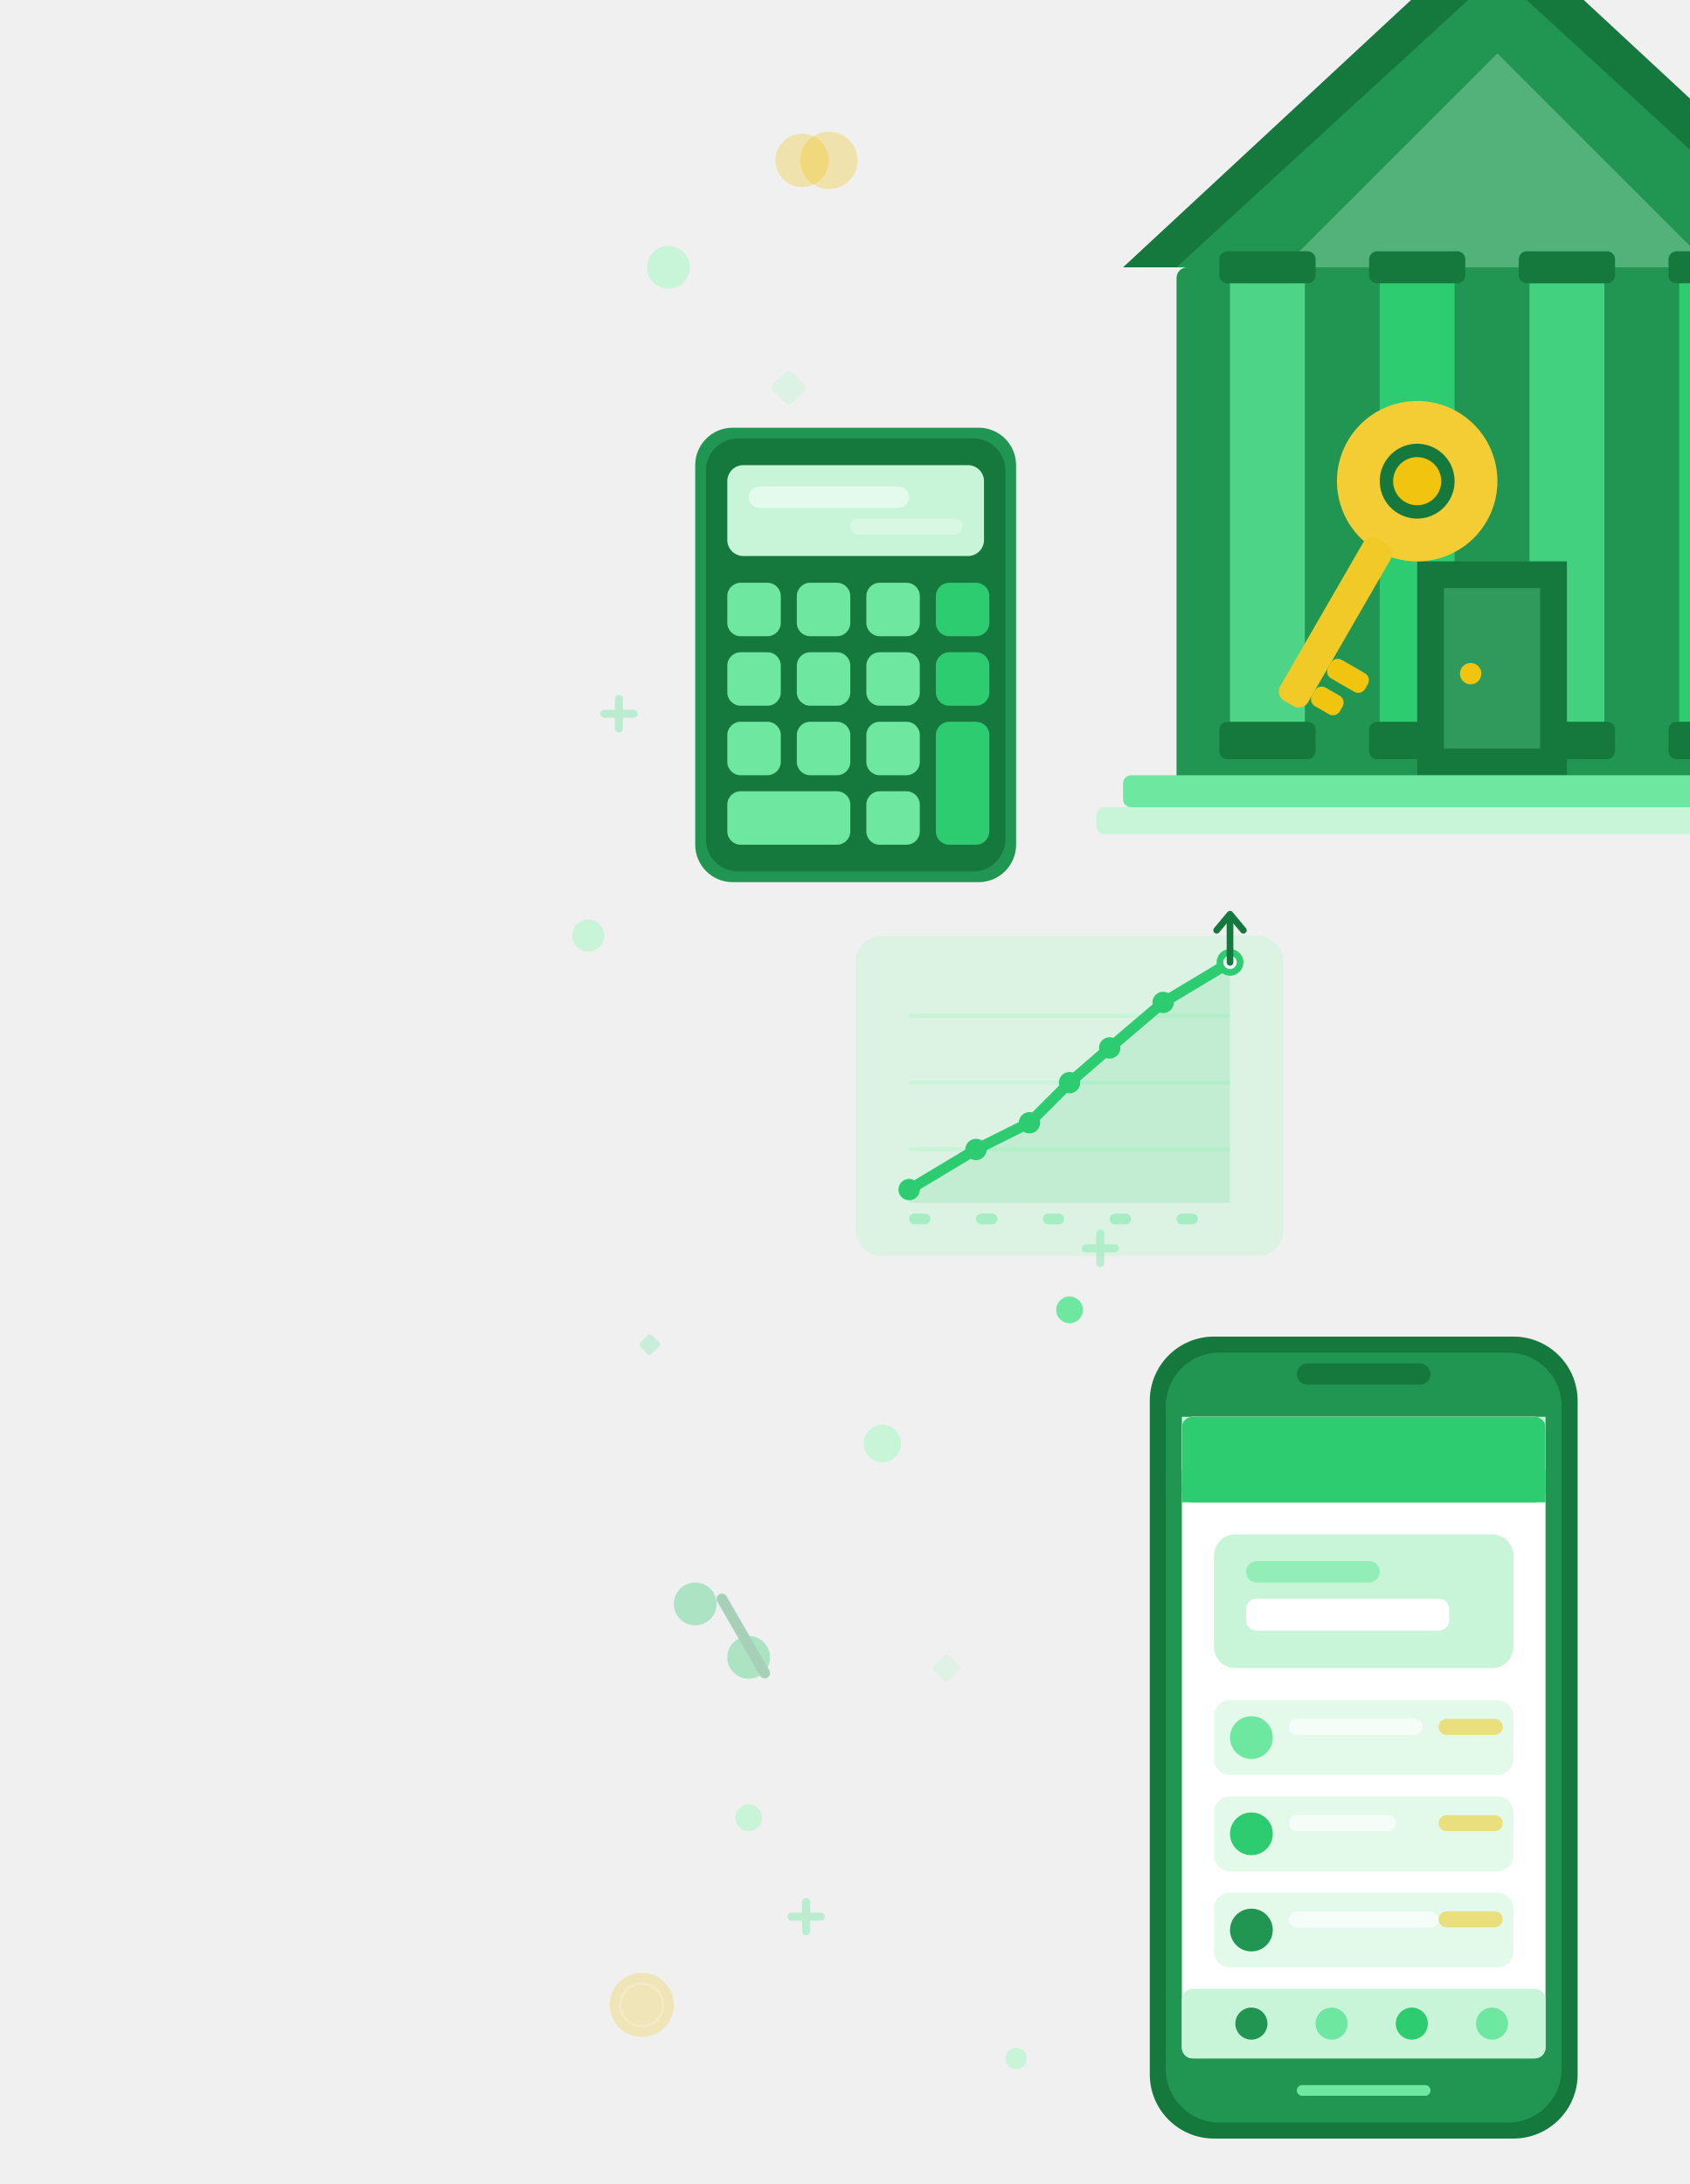
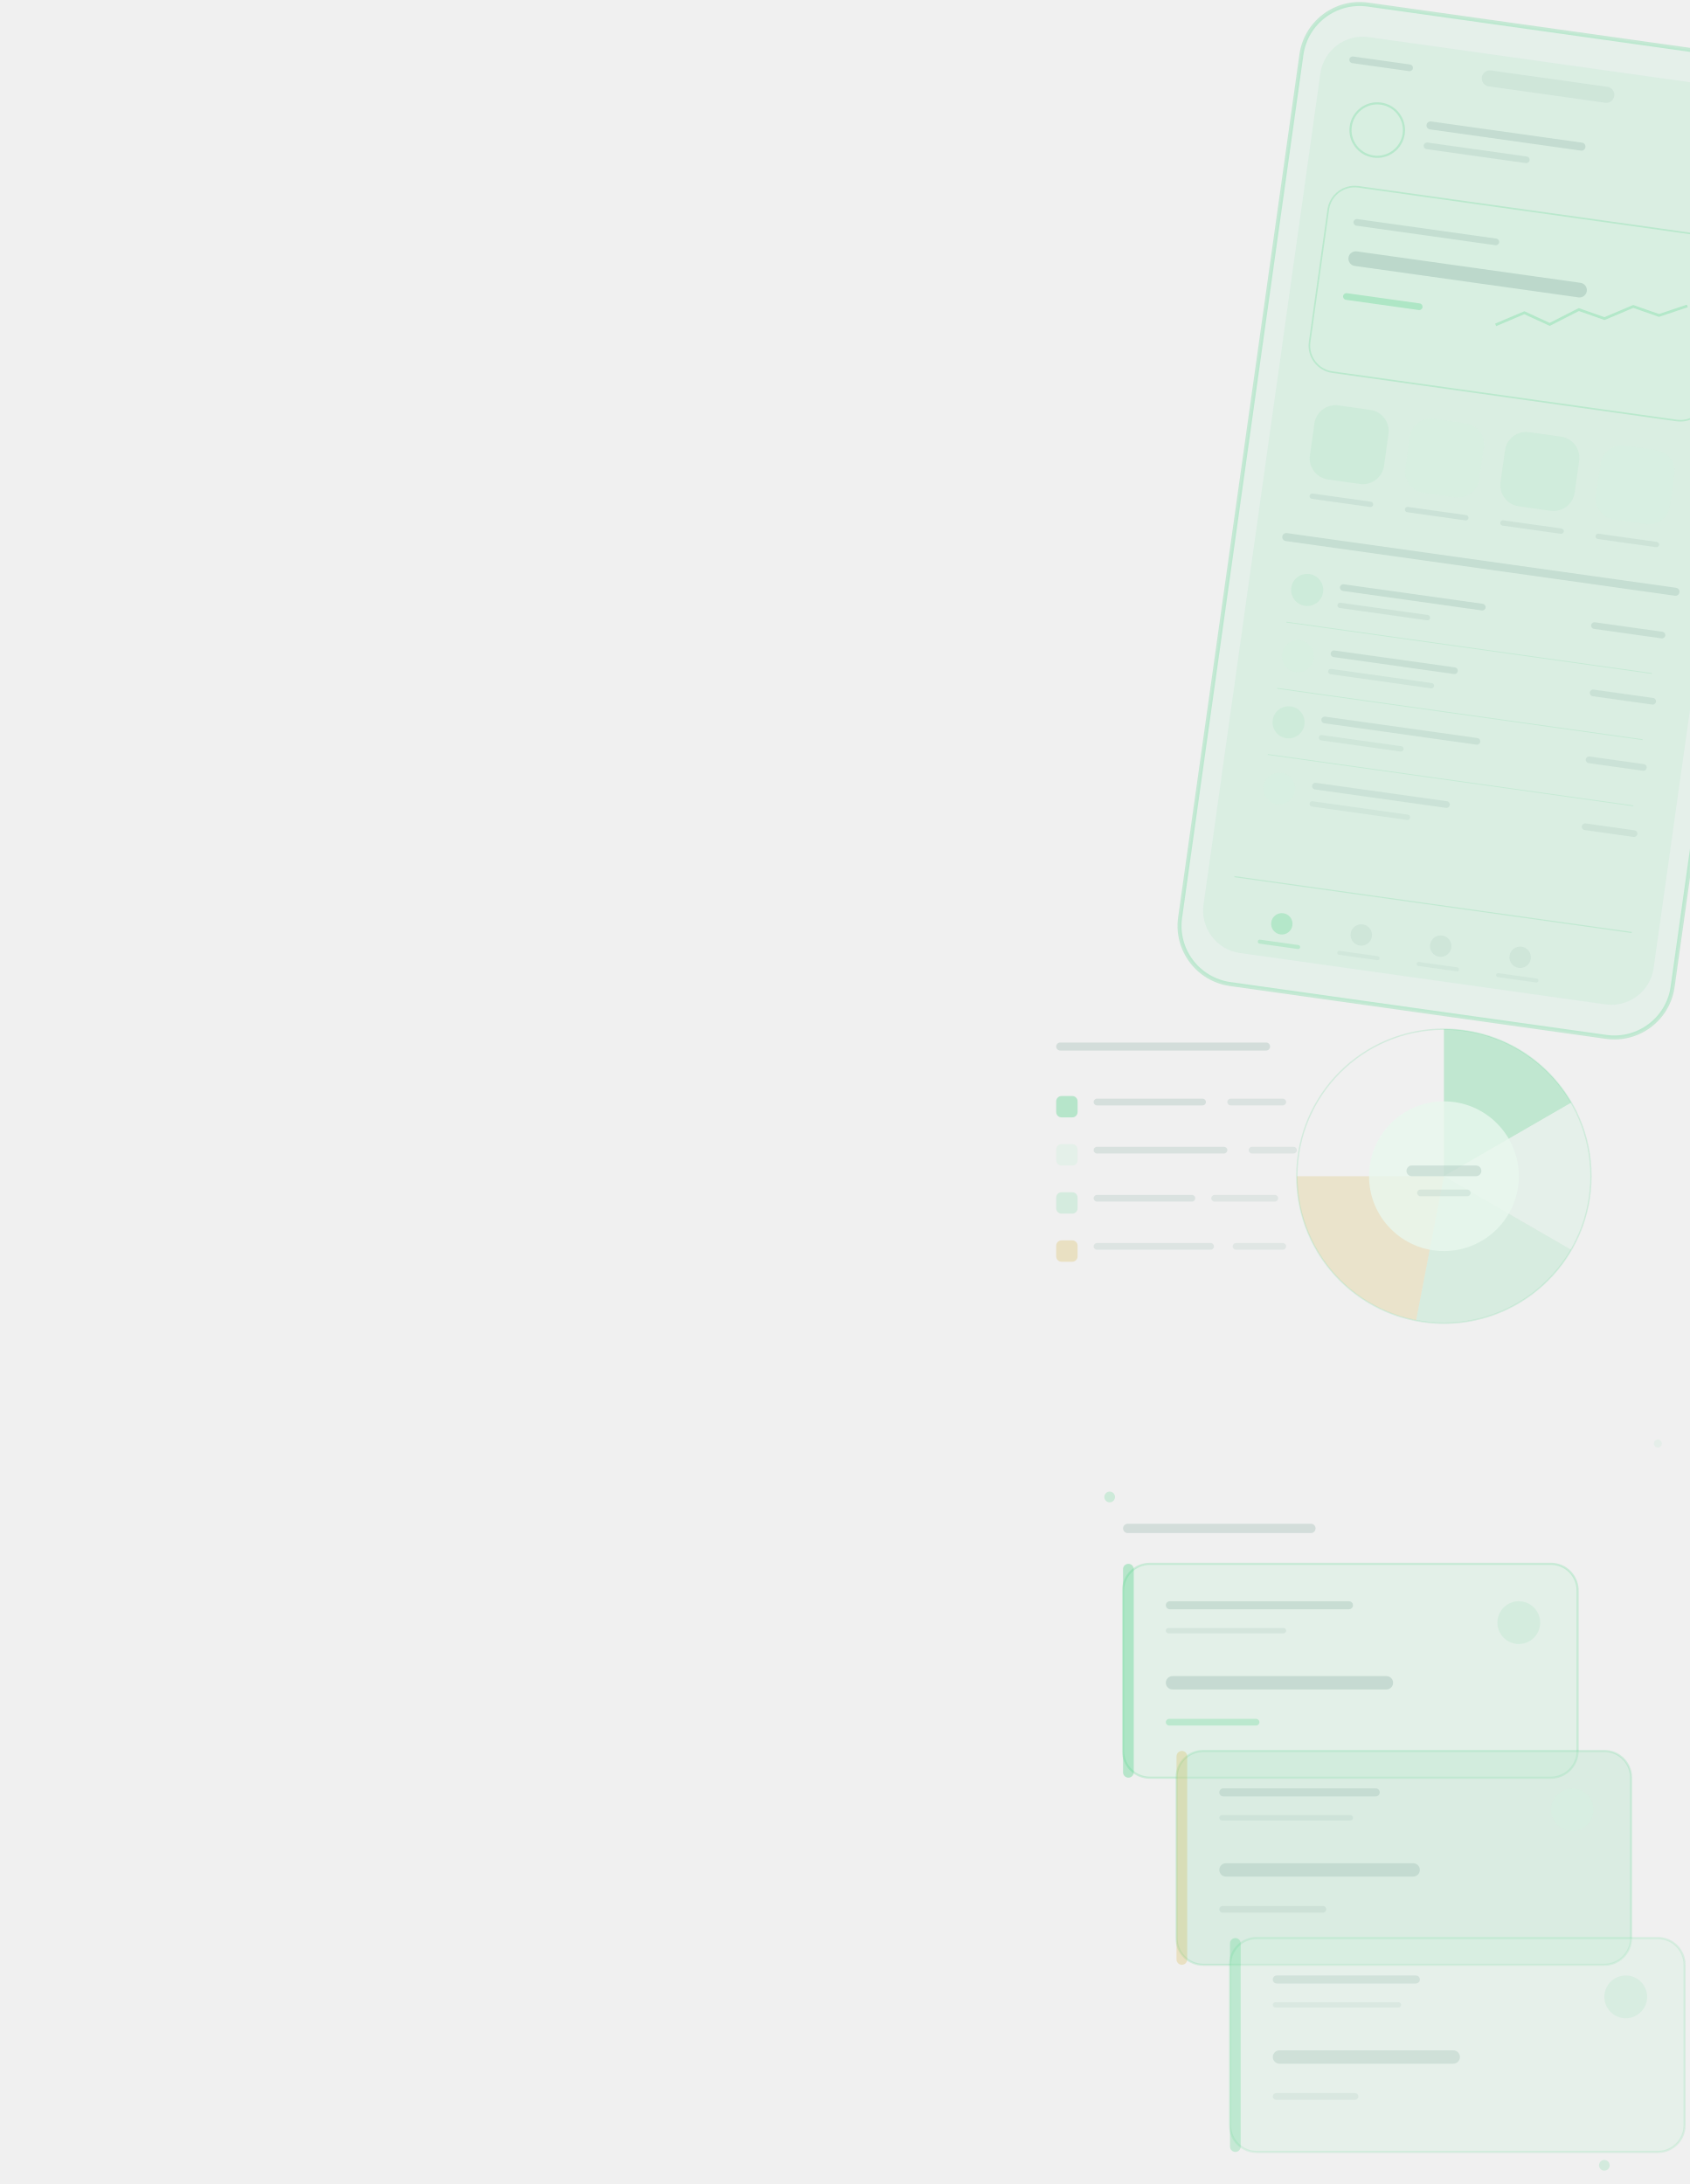
<svg xmlns="http://www.w3.org/2000/svg" viewBox="0 0 632 817">
-   <defs>
-     <style>
-       .g1{fill:#2ecc71}.g2{fill:#219653}.g3{fill:#6EE7A0}.g4{fill:#C8F5D8}.g5{fill:#15793E}.gold{fill:#F1C40F}.wh{fill:#fff}
-     </style>
-   </defs>
-   <g transform="translate(420, -20)">
-     <rect class="g2" x="20" y="120" width="240" height="200" rx="4" />
-     <polygon class="g5" points="0,120 140,-10 280,120" />
-     <polygon class="g2" points="20,120 140,10 260,120" />
-     <polygon class="g4" points="60,120 140,40 220,120" opacity="0.3" />
-     <rect class="g1" x="40" y="120" width="28" height="180" rx="6" />
-     <rect class="wh" x="40" y="120" width="28" height="180" rx="6" opacity="0.15" />
-     <rect class="g1" x="96" y="120" width="28" height="180" rx="6" />
-     <rect class="g1" x="152" y="120" width="28" height="180" rx="6" />
-     <rect class="wh" x="152" y="120" width="28" height="180" rx="6" opacity="0.1" />
-     <rect class="g1" x="208" y="120" width="28" height="180" rx="6" />
-     <rect class="g5" x="36" y="290" width="36" height="14" rx="3" />
-     <rect class="g5" x="92" y="290" width="36" height="14" rx="3" />
-     <rect class="g5" x="148" y="290" width="36" height="14" rx="3" />
-     <rect class="g5" x="204" y="290" width="36" height="14" rx="3" />
-     <rect class="g5" x="36" y="114" width="36" height="12" rx="3" />
-     <rect class="g5" x="92" y="114" width="36" height="12" rx="3" />
-     <rect class="g5" x="148" y="114" width="36" height="12" rx="3" />
-     <rect class="g5" x="204" y="114" width="36" height="12" rx="3" />
-     <rect class="g5" x="110" y="230" width="56" height="80" rx="28 28 0 0" />
-     <rect class="g3" x="120" y="240" width="36" height="60" rx="18 18 0 0" opacity="0.3" />
-     <circle class="gold" cx="130" cy="272" r="4" />
-     <rect class="g3" x="0" y="310" width="280" height="12" rx="3" />
-     <rect class="g4" x="-10" y="322" width="300" height="10" rx="3" />
+   <g transform="rotate(8, 560, 160)">
+     <rect x="468" y="10" width="186" height="370" rx="22" fill="#d5f0e0" opacity="0.40" />
+     <rect x="468" y="10" width="186" height="370" rx="22" fill="none" stroke="#2ecc71" stroke-width="1.5" opacity="0.22" />
+     <rect x="476" y="22" width="170" height="346" rx="16" fill="#b8e6cc" opacity="0.25" />
+     <rect x="486" y="30" width="24" height="2.5" rx="1.25" fill="#8fb3a8" opacity="0.30" />
+     <rect x="620" y="30" width="18" height="2.5" rx="1.25" fill="#8fb3a8" opacity="0.25" />
+     <rect x="536" y="28" width="50" height="6" rx="3" fill="#8fb3a8" opacity="0.15" />
+     <circle cx="500" cy="56" r="10" fill="#d5f0e0" opacity="0.50" />
+     <circle cx="500" cy="56" r="10" fill="none" stroke="#2ecc71" stroke-width="0.8" opacity="0.20" />
+     <rect x="518" y="50" width="60" height="3" rx="1.5" fill="#8fb3a8" opacity="0.30" />
+     <rect x="518" y="58" width="40" height="2.5" rx="1.25" fill="#8fb3a8" opacity="0.22" />
+     <rect x="486" y="78" width="150" height="70" rx="10" fill="#d5f0e0" opacity="0.50" />
+     <rect x="486" y="78" width="150" height="70" rx="10" fill="none" stroke="#2ecc71" stroke-width="0.6" opacity="0.18" />
+     <rect x="496" y="90" width="55" height="2.5" rx="1.25" fill="#8fb3a8" opacity="0.28" />
+     <rect x="496" y="102" width="90" height="5.5" rx="2.75" fill="#8fb3a8" opacity="0.38" />
+     <rect x="496" y="118" width="30" height="2.5" rx="1.25" fill="#2ecc71" opacity="0.25" />
+     <path d="M554 122 L564 116 L574 119 L584 112 L594 114 L604 108 L614 110 L624 105" fill="none" stroke="#2ecc71" stroke-width="1" opacity="0.22" />
+     <rect x="492" y="160" width="28" height="28" rx="8" fill="#b8e6cc" opacity="0.35" />
+     <rect x="528" y="160" width="28" height="28" rx="8" fill="#d5f0e0" opacity="0.35" />
+     <rect x="564" y="160" width="28" height="28" rx="8" fill="#b8e6cc" opacity="0.30" />
+     <rect x="600" y="160" width="28" height="28" rx="8" fill="#d5f0e0" opacity="0.30" />
+     <rect x="494" y="194" width="24" height="2" rx="1" fill="#8fb3a8" opacity="0.20" />
+     <rect x="530" y="194" width="24" height="2" rx="1" fill="#8fb3a8" opacity="0.20" />
+     <rect x="566" y="194" width="24" height="2" rx="1" fill="#8fb3a8" opacity="0.18" />
+     <rect x="602" y="194" width="24" height="2" rx="1" fill="#8fb3a8" opacity="0.18" />
+     <rect x="486" y="210" width="150" height="3" rx="1.5" fill="#8fb3a8" opacity="0.28" />
+     <circle cx="498" cy="230" r="6" fill="#b8e6cc" opacity="0.40" />
+     <rect x="510" y="226" width="55" height="2.5" rx="1.25" fill="#8fb3a8" opacity="0.28" />
+     <rect x="510" y="233" width="35" height="2" rx="1" fill="#8fb3a8" opacity="0.18" />
+     <rect x="605" y="227" width="28" height="2.5" rx="1.25" fill="#8fb3a8" opacity="0.25" />
+     <circle cx="498" cy="255" r="6" fill="#d5f0e0" opacity="0.45" />
+     <rect x="510" y="251" width="48" height="2.5" rx="1.25" fill="#8fb3a8" opacity="0.25" />
+     <rect x="510" y="258" width="40" height="2" rx="1" fill="#8fb3a8" opacity="0.16" />
+     <rect x="608" y="252" width="25" height="2.5" rx="1.25" fill="#8fb3a8" opacity="0.22" />
+     <circle cx="498" cy="280" r="6" fill="#b8e6cc" opacity="0.35" />
+     <rect x="510" y="276" width="60" height="2.5" rx="1.25" fill="#8fb3a8" opacity="0.22" />
+     <rect x="510" y="283" width="32" height="2" rx="1" fill="#8fb3a8" opacity="0.15" />
+     <rect x="610" y="277" width="23" height="2.5" rx="1.25" fill="#8fb3a8" opacity="0.20" />
+     <circle cx="498" cy="305" r="6" fill="#d5f0e0" opacity="0.30" />
+     <rect x="510" y="301" width="52" height="2.5" rx="1.25" fill="#8fb3a8" opacity="0.20" />
+     <rect x="510" y="308" width="38" height="2" rx="1" fill="#8fb3a8" opacity="0.14" />
+     <rect x="612" y="302" width="21" height="2.5" rx="1.25" fill="#8fb3a8" opacity="0.18" />
+     <line x1="492" y1="243" x2="630" y2="243" stroke="#2ecc71" stroke-width="0.3" opacity="0.12" />
+     <line x1="492" y1="268" x2="630" y2="268" stroke="#2ecc71" stroke-width="0.3" opacity="0.12" />
+     <line x1="492" y1="293" x2="630" y2="293" stroke="#2ecc71" stroke-width="0.3" opacity="0.12" />
+     <line x1="486" y1="340" x2="636" y2="340" stroke="#2ecc71" stroke-width="0.4" opacity="0.15" />
+     <circle cx="506" cy="355" r="4" fill="#2ecc71" opacity="0.22" />
+     <circle cx="536" cy="355" r="4" fill="#8fb3a8" opacity="0.15" />
+     <circle cx="566" cy="355" r="4" fill="#8fb3a8" opacity="0.15" />
+     <circle cx="596" cy="355" r="4" fill="#8fb3a8" opacity="0.15" />
+     <rect x="498" y="362" width="16" height="1.5" rx="0.75" fill="#2ecc71" opacity="0.18" />
+     <rect x="528" y="362" width="16" height="1.5" rx="0.75" fill="#8fb3a8" opacity="0.12" />
+     <rect x="558" y="362" width="16" height="1.5" rx="0.75" fill="#8fb3a8" opacity="0.12" />
+     <rect x="588" y="362" width="16" height="1.5" rx="0.75" fill="#8fb3a8" opacity="0.12" />
  </g>
-   <g transform="translate(430, 500)">
-     <rect class="g5" x="0" y="0" width="160" height="300" rx="24" />
-     <rect class="g2" x="6" y="6" width="148" height="288" rx="20" />
-     <rect class="wh" x="12" y="30" width="136" height="240" rx="4" />
-     <rect class="g4" x="12" y="30" width="136" height="24" rx="4" />
-     <rect class="g4" x="12" y="30" width="136" height="24" />
-     <rect class="wh" x="12" y="54" width="136" height="1" />
-     <rect class="g5" x="55" y="10" width="50" height="8" rx="4" />
-     <rect class="g1" x="12" y="30" width="136" height="32" rx="4" />
-     <rect class="g1" x="12" y="50" width="136" height="12" />
-     <rect class="g4" x="24" y="74" width="112" height="50" rx="8" />
-     <rect class="g3" x="36" y="84" width="50" height="8" rx="4" opacity="0.6" />
-     <rect class="wh" x="36" y="98" width="76" height="12" rx="4" />
-     <rect class="g4" x="24" y="136" width="112" height="28" rx="6" opacity="0.5" />
-     <circle class="g3" cx="38" cy="150" r="8" />
-     <rect class="wh" x="52" y="143" width="50" height="6" rx="3" opacity="0.6" />
-     <rect class="gold" x="108" y="143" width="24" height="6" rx="3" opacity="0.5" />
-     <rect class="g4" x="24" y="172" width="112" height="28" rx="6" opacity="0.5" />
-     <circle class="g1" cx="38" cy="186" r="8" />
-     <rect class="wh" x="52" y="179" width="40" height="6" rx="3" opacity="0.6" />
-     <rect class="gold" x="108" y="179" width="24" height="6" rx="3" opacity="0.5" />
-     <rect class="g4" x="24" y="208" width="112" height="28" rx="6" opacity="0.5" />
-     <circle class="g2" cx="38" cy="222" r="8" />
-     <rect class="wh" x="52" y="215" width="56" height="6" rx="3" opacity="0.6" />
-     <rect class="gold" x="108" y="215" width="24" height="6" rx="3" opacity="0.5" />
-     <rect class="g4" x="12" y="244" width="136" height="26" rx="4" />
-     <circle class="g2" cx="38" cy="257" r="6" />
-     <circle class="g3" cx="68" cy="257" r="6" />
-     <circle class="g1" cx="98" cy="257" r="6" />
-     <circle class="g3" cx="128" cy="257" r="6" />
-     <rect class="g3" x="55" y="280" width="50" height="4" rx="2" />
+   <g transform="translate(540, 440)">
+     <path d="M0 0 L0 -55 A55 55 0 0 1 47.6 -27.5 Z" fill="#2ecc71" opacity="0.25" />
+     <path d="M0 0 L47.6 -27.5 A55 55 0 0 1 47.6 27.5 Z" fill="#d5f0e0" opacity="0.40" />
+     <path d="M0 0 L47.6 27.5 A55 55 0 0 1 -10.4 53.9 Z" fill="#b8e6cc" opacity="0.45" />
+     <path d="M0 0 L-10.4 53.9 A55 55 0 0 1 -55 0 Z" fill="#d4af37" opacity="0.20" />
+     <circle cx="0" cy="0" r="28" fill="#E8F8EE" opacity="0.80" />
+     <rect x="-14" y="-4" width="28" height="4" rx="2" fill="#8fb3a8" opacity="0.30" />
+     <rect x="-10" y="5" width="20" height="2.5" rx="1.25" fill="#8fb3a8" opacity="0.20" />
+     <circle cx="0" cy="0" r="55" fill="none" stroke="#2ecc71" stroke-width="0.5" opacity="0.15" />
  </g>
-   <g transform="translate(320, 350)">
-     <rect class="g4" x="0" y="0" width="160" height="120" rx="10" opacity="0.5" />
-     <line x1="20" y1="30" x2="140" y2="30" stroke="#C8F5D8" stroke-width="1.5" />
-     <line x1="20" y1="55" x2="140" y2="55" stroke="#C8F5D8" stroke-width="1.5" />
-     <line x1="20" y1="80" x2="140" y2="80" stroke="#C8F5D8" stroke-width="1.5" />
-     <polyline points="20,95 45,80 65,70 80,55 95,42 115,25 140,10" fill="none" stroke="#2ecc71" stroke-width="4" stroke-linecap="round" stroke-linejoin="round" />
-     <polygon points="20,95 45,80 65,70 80,55 95,42 115,25 140,10 140,100 20,100" fill="#2ecc71" opacity="0.15" />
-     <circle class="g1" cx="20" cy="95" r="4" />
-     <circle class="g1" cx="45" cy="80" r="4" />
-     <circle class="g1" cx="65" cy="70" r="4" />
-     <circle class="g1" cx="80" cy="55" r="4" />
-     <circle class="g1" cx="95" cy="42" r="4" />
-     <circle class="g1" cx="115" cy="25" r="4" />
-     <circle class="g1" cx="140" cy="10" r="5" />
-     <circle class="wh" cx="140" cy="10" r="2.5" />
-     <path d="M140 10 L140-6" stroke="#15793E" stroke-width="2.5" stroke-linecap="round" />
-     <path d="M135-2 L140-8 L145-2" fill="none" stroke="#15793E" stroke-width="2.5" stroke-linecap="round" stroke-linejoin="round" />
-     <rect class="g3" x="20" y="104" width="8" height="4" rx="2" opacity="0.5" />
-     <rect class="g3" x="45" y="104" width="8" height="4" rx="2" opacity="0.5" />
-     <rect class="g3" x="70" y="104" width="8" height="4" rx="2" opacity="0.5" />
-     <rect class="g3" x="95" y="104" width="8" height="4" rx="2" opacity="0.5" />
-     <rect class="g3" x="120" y="104" width="8" height="4" rx="2" opacity="0.5" />
+   <g transform="translate(395, 410)">
+     <rect x="0" y="0" width="8" height="8" rx="2" fill="#2ecc71" opacity="0.30" />
+     <rect x="14" y="1" width="42" height="2.5" rx="1.25" fill="#8fb3a8" opacity="0.28" />
+     <rect x="64" y="1" width="22" height="2.5" rx="1.25" fill="#8fb3a8" opacity="0.22" />
+     <rect x="0" y="18" width="8" height="8" rx="2" fill="#d5f0e0" opacity="0.45" />
+     <rect x="14" y="19" width="50" height="2.5" rx="1.25" fill="#8fb3a8" opacity="0.25" />
+     <rect x="72" y="19" width="18" height="2.5" rx="1.25" fill="#8fb3a8" opacity="0.20" />
+     <rect x="0" y="36" width="8" height="8" rx="2" fill="#b8e6cc" opacity="0.50" />
+     <rect x="14" y="37" width="38" height="2.5" rx="1.25" fill="#8fb3a8" opacity="0.22" />
+     <rect x="58" y="37" width="25" height="2.5" rx="1.25" fill="#8fb3a8" opacity="0.18" />
+     <rect x="0" y="54" width="8" height="8" rx="2" fill="#d4af37" opacity="0.25" />
+     <rect x="14" y="55" width="45" height="2.5" rx="1.25" fill="#8fb3a8" opacity="0.20" />
+     <rect x="66" y="55" width="20" height="2.5" rx="1.25" fill="#8fb3a8" opacity="0.16" />
  </g>
-   <g transform="translate(260, 160)">
-     <rect class="g2" width="120" height="170" rx="14" />
-     <rect class="g5" x="4" y="4" width="112" height="162" rx="12" />
-     <rect class="g4" x="12" y="14" width="96" height="34" rx="6" />
-     <rect class="wh" x="20" y="22" width="60" height="8" rx="4" opacity="0.5" />
-     <rect class="wh" x="58" y="34" width="42" height="6" rx="3" opacity="0.3" />
-     <rect class="g3" x="12" y="58" width="20" height="20" rx="5" />
-     <rect class="g3" x="38" y="58" width="20" height="20" rx="5" />
-     <rect class="g3" x="64" y="58" width="20" height="20" rx="5" />
-     <rect class="g1" x="90" y="58" width="20" height="20" rx="5" />
-     <rect class="g3" x="12" y="84" width="20" height="20" rx="5" />
-     <rect class="g3" x="38" y="84" width="20" height="20" rx="5" />
-     <rect class="g3" x="64" y="84" width="20" height="20" rx="5" />
-     <rect class="g1" x="90" y="84" width="20" height="20" rx="5" />
-     <rect class="g3" x="12" y="110" width="20" height="20" rx="5" />
-     <rect class="g3" x="38" y="110" width="20" height="20" rx="5" />
-     <rect class="g3" x="64" y="110" width="20" height="20" rx="5" />
-     <rect class="g1" x="90" y="110" width="20" height="46" rx="5" />
-     <rect class="g3" x="12" y="136" width="46" height="20" rx="5" />
-     <rect class="g3" x="64" y="136" width="20" height="20" rx="5" />
+   <rect x="395" y="390" width="80" height="3" rx="1.5" fill="#8fb3a8" opacity="0.30" />
+   <g transform="translate(420, 585)">
+     <rect x="0" y="0" width="170" height="80" rx="10" fill="#d5f0e0" opacity="0.50" />
+     <rect x="0" y="0" width="170" height="80" rx="10" fill="none" stroke="#2ecc71" stroke-width="0.8" opacity="0.18" />
+     <rect x="0" y="0" width="4" height="80" rx="2" fill="#2ecc71" opacity="0.30" />
+     <rect x="16" y="14" width="70" height="3" rx="1.5" fill="#8fb3a8" opacity="0.32" />
+     <rect x="16" y="24" width="45" height="2" rx="1" fill="#8fb3a8" opacity="0.18" />
+     <rect x="16" y="42" width="85" height="5" rx="2.5" fill="#8fb3a8" opacity="0.35" />
+     <rect x="16" y="58" width="35" height="2.5" rx="1.25" fill="#2ecc71" opacity="0.22" />
+     <circle cx="148" cy="22" r="8" fill="#b8e6cc" opacity="0.35" />
  </g>
-   <g transform="translate(530, 180) rotate(30)">
-     <circle class="gold" cx="0" cy="0" r="30" />
-     <circle class="wh" cx="0" cy="0" r="30" opacity="0.15" />
-     <circle class="g5" cx="0" cy="0" r="14" />
-     <circle class="gold" cx="0" cy="0" r="9" />
-     <rect class="gold" x="-6" y="26" width="12" height="70" rx="4" />
-     <rect class="wh" x="-6" y="26" width="12" height="70" rx="4" opacity="0.1" />
-     <rect class="gold" x="6" y="72" width="16" height="8" rx="3" />
-     <rect class="gold" x="6" y="84" width="12" height="8" rx="3" />
+   <g transform="translate(440, 655)">
+     <rect x="0" y="0" width="170" height="80" rx="10" fill="#b8e6cc" opacity="0.40" />
+     <rect x="0" y="0" width="170" height="80" rx="10" fill="none" stroke="#2ecc71" stroke-width="0.8" opacity="0.15" />
+     <rect x="0" y="0" width="4" height="80" rx="2" fill="#d4af37" opacity="0.25" />
+     <rect x="16" y="14" width="60" height="3" rx="1.5" fill="#8fb3a8" opacity="0.28" />
+     <rect x="16" y="24" width="50" height="2" rx="1" fill="#8fb3a8" opacity="0.16" />
+     <rect x="16" y="42" width="75" height="5" rx="2.5" fill="#8fb3a8" opacity="0.30" />
+     <rect x="16" y="58" width="40" height="2.5" rx="1.25" fill="#8fb3a8" opacity="0.18" />
+     <circle cx="148" cy="22" r="8" fill="#d5f0e0" opacity="0.40" />
  </g>
-   <circle class="g4" cx="250" cy="100" r="8" />
-   <circle class="g4" cx="220" cy="350" r="6" />
-   <circle class="g3" cx="400" cy="490" r="5" />
-   <circle class="g4" cx="330" cy="540" r="7" />
-   <circle class="g4" cx="280" cy="680" r="5" />
-   <circle class="g4" cx="380" cy="770" r="4" />
-   <g opacity="0.4">
-     <rect class="g3" x="230" y="260" width="3" height="14" rx="1.5" />
-     <rect class="g3" x="224.5" y="265.5" width="14" height="3" rx="1.5" />
-     <rect class="g3" x="300" y="710" width="3" height="14" rx="1.5" />
-     <rect class="g3" x="294.5" y="715.5" width="14" height="3" rx="1.5" />
-     <rect class="g3" x="410" y="460" width="3" height="14" rx="1.5" />
-     <rect class="g3" x="404.5" y="465.5" width="14" height="3" rx="1.5" />
+   <g transform="translate(460, 725)">
+     <rect x="0" y="0" width="170" height="80" rx="10" fill="#d5f0e0" opacity="0.35" />
+     <rect x="0" y="0" width="170" height="80" rx="10" fill="none" stroke="#2ecc71" stroke-width="0.8" opacity="0.12" />
+     <rect x="0" y="0" width="4" height="80" rx="2" fill="#2ecc71" opacity="0.22" />
+     <rect x="16" y="14" width="55" height="3" rx="1.5" fill="#8fb3a8" opacity="0.24" />
+     <rect x="16" y="24" width="48" height="2" rx="1" fill="#8fb3a8" opacity="0.14" />
+     <rect x="16" y="42" width="70" height="5" rx="2.5" fill="#8fb3a8" opacity="0.26" />
+     <rect x="16" y="58" width="32" height="2.5" rx="1.25" fill="#8fb3a8" opacity="0.15" />
+     <circle cx="148" cy="22" r="8" fill="#b8e6cc" opacity="0.30" />
  </g>
-   <rect class="g4" x="290" y="140" width="10" height="10" rx="2" transform="rotate(45 295 145)" opacity="0.5" />
-   <rect class="g4" x="350" y="620" width="8" height="8" rx="1.5" transform="rotate(45 354 624)" opacity="0.4" />
-   <rect class="g3" x="240" y="500" width="6" height="6" rx="1" transform="rotate(45 243 503)" opacity="0.3" />
-   <circle class="gold" cx="300" cy="60" r="10" opacity="0.3" />
-   <circle class="gold" cx="310" cy="60" r="10" fill="none" stroke="#F1C40F" stroke-width="1.5" opacity="0.3" />
-   <circle class="gold" cx="240" cy="750" r="12" opacity="0.25" />
-   <circle cx="240" cy="750" r="8" fill="none" stroke="#fff" stroke-width="1" opacity="0.2" />
-   <g transform="translate(260, 600)" opacity="0.35">
-     <circle class="g1" cx="0" cy="0" r="8" />
-     <circle class="g1" cx="20" cy="20" r="8" />
-     <rect class="g2" x="16" y="-6" width="4" height="36" rx="2" transform="rotate(-30 18 12)" />
-   </g>
+   <rect x="420" y="570" width="72" height="3.5" rx="1.75" fill="#8fb3a8" opacity="0.30" />
+   <circle cx="415" cy="560" r="2" fill="#2ecc71" opacity="0.18" />
+   <circle cx="620" cy="540" r="1.5" fill="#b8e6cc" opacity="0.20" />
+   <circle cx="600" cy="810" r="2" fill="#2ecc71" opacity="0.15" />
</svg>
